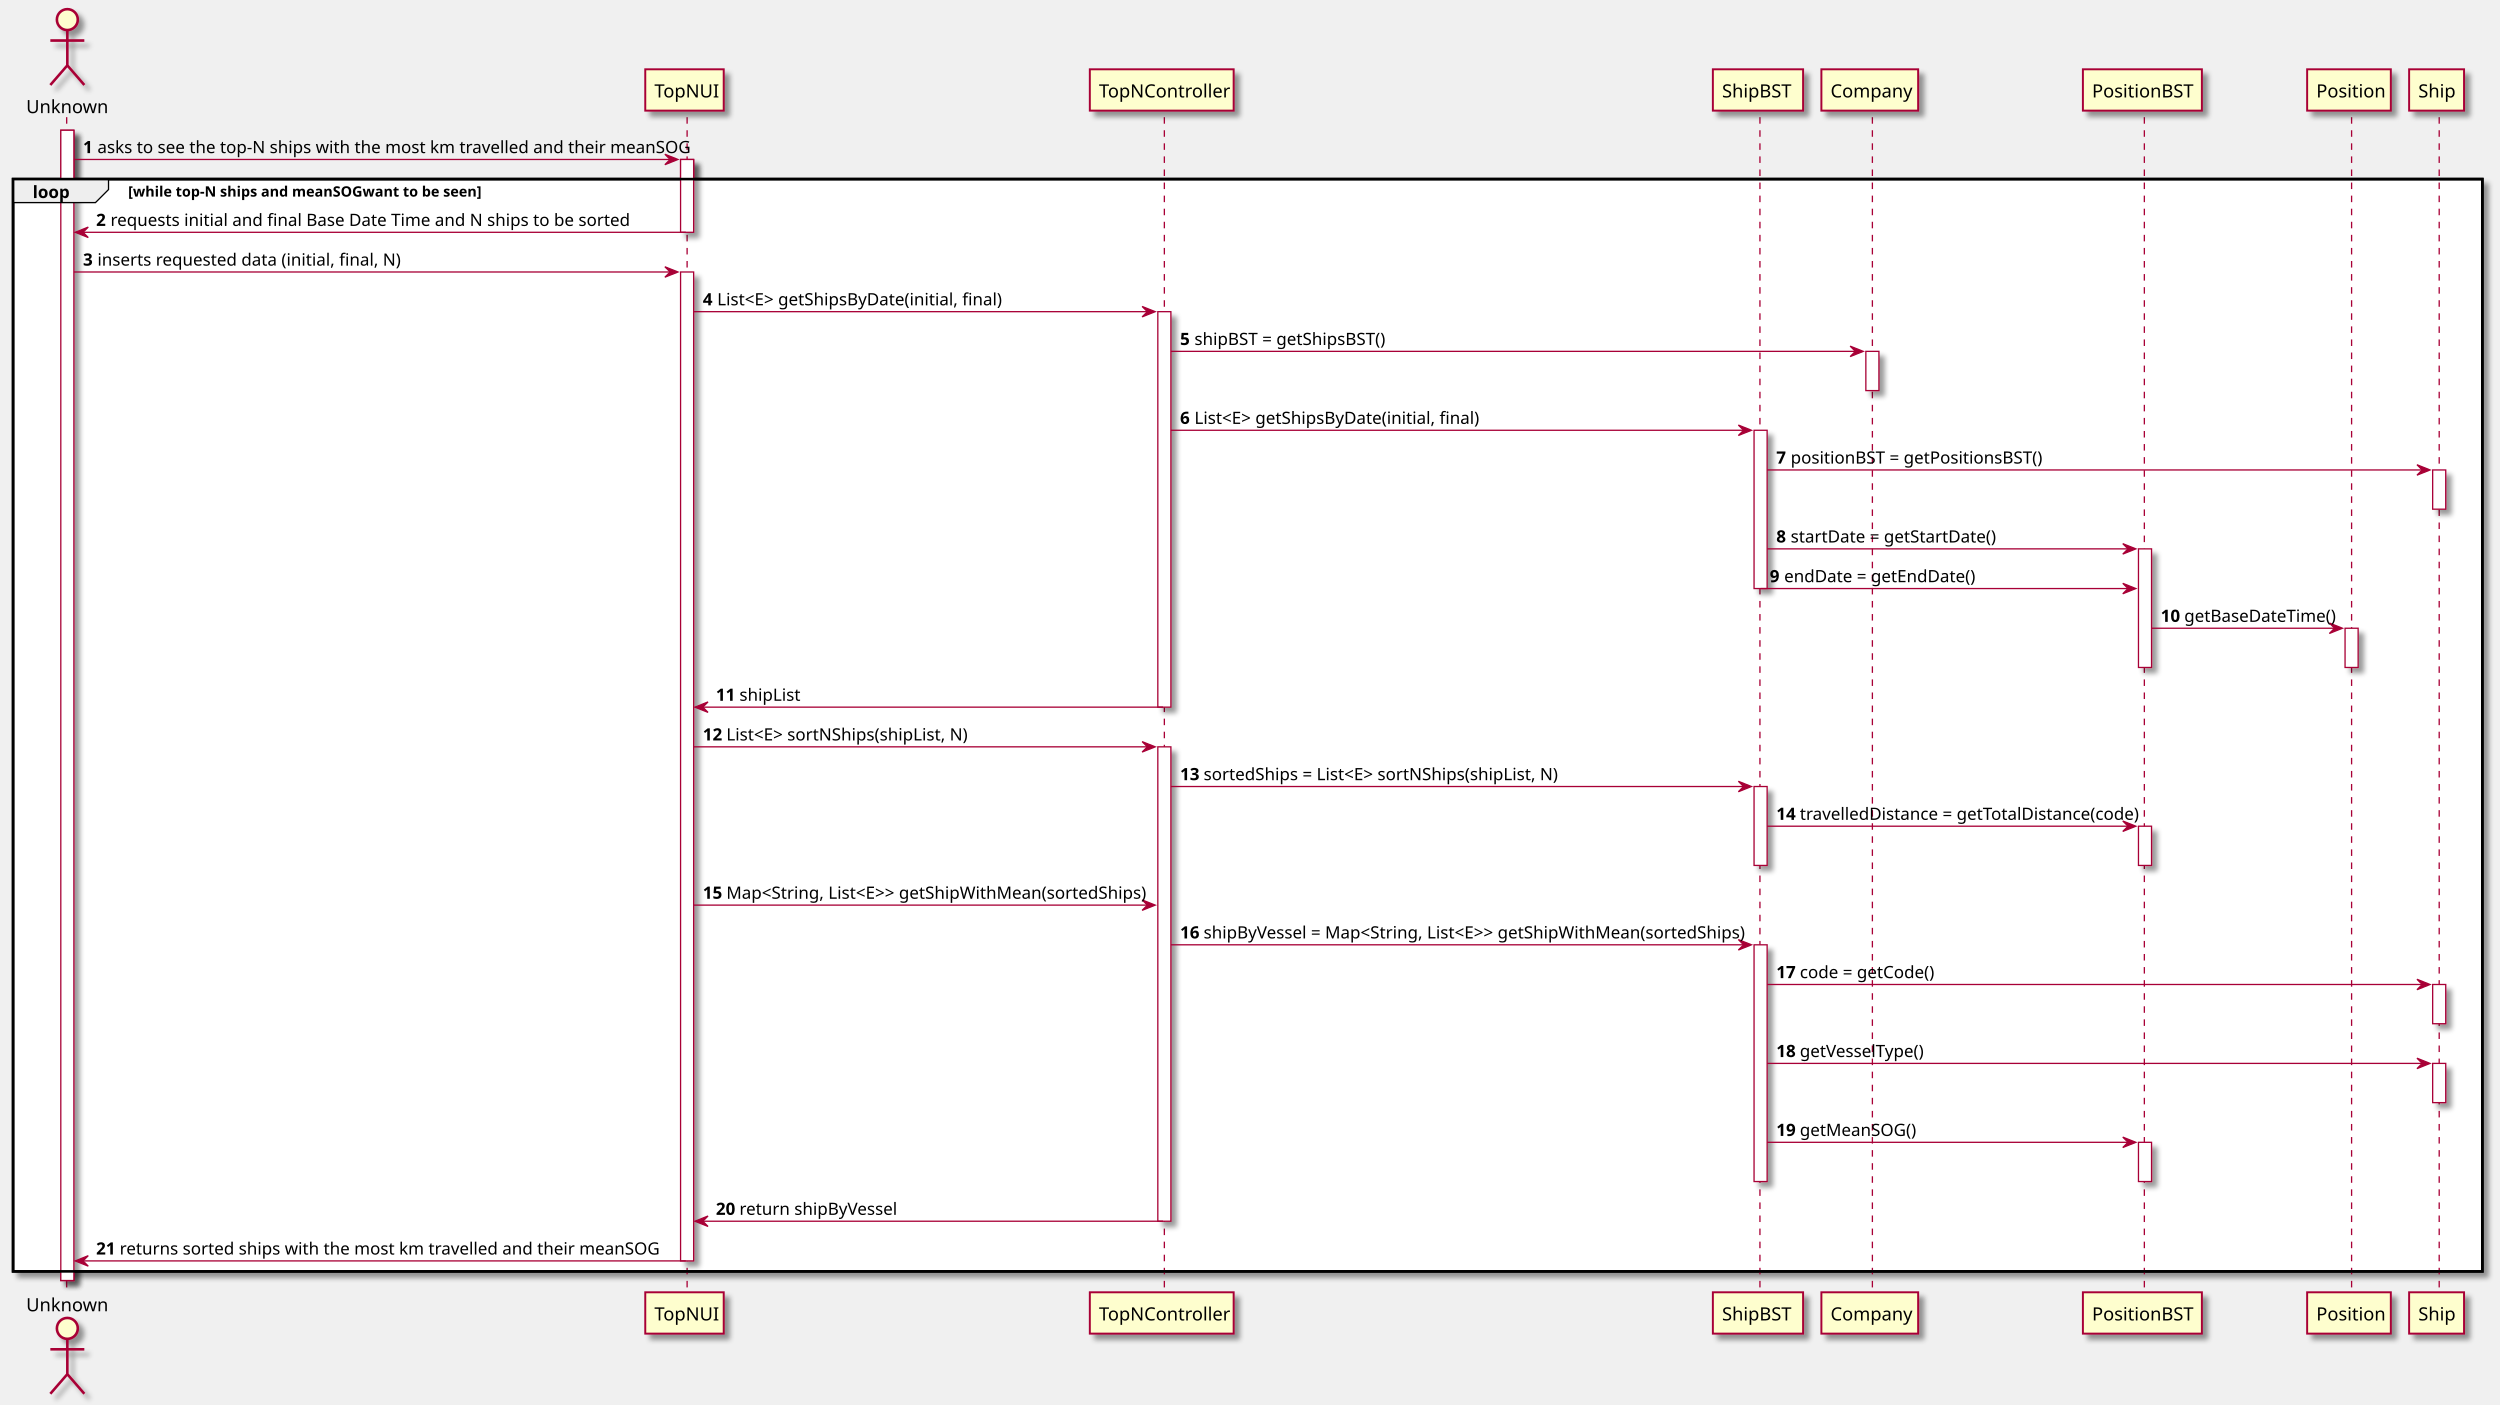
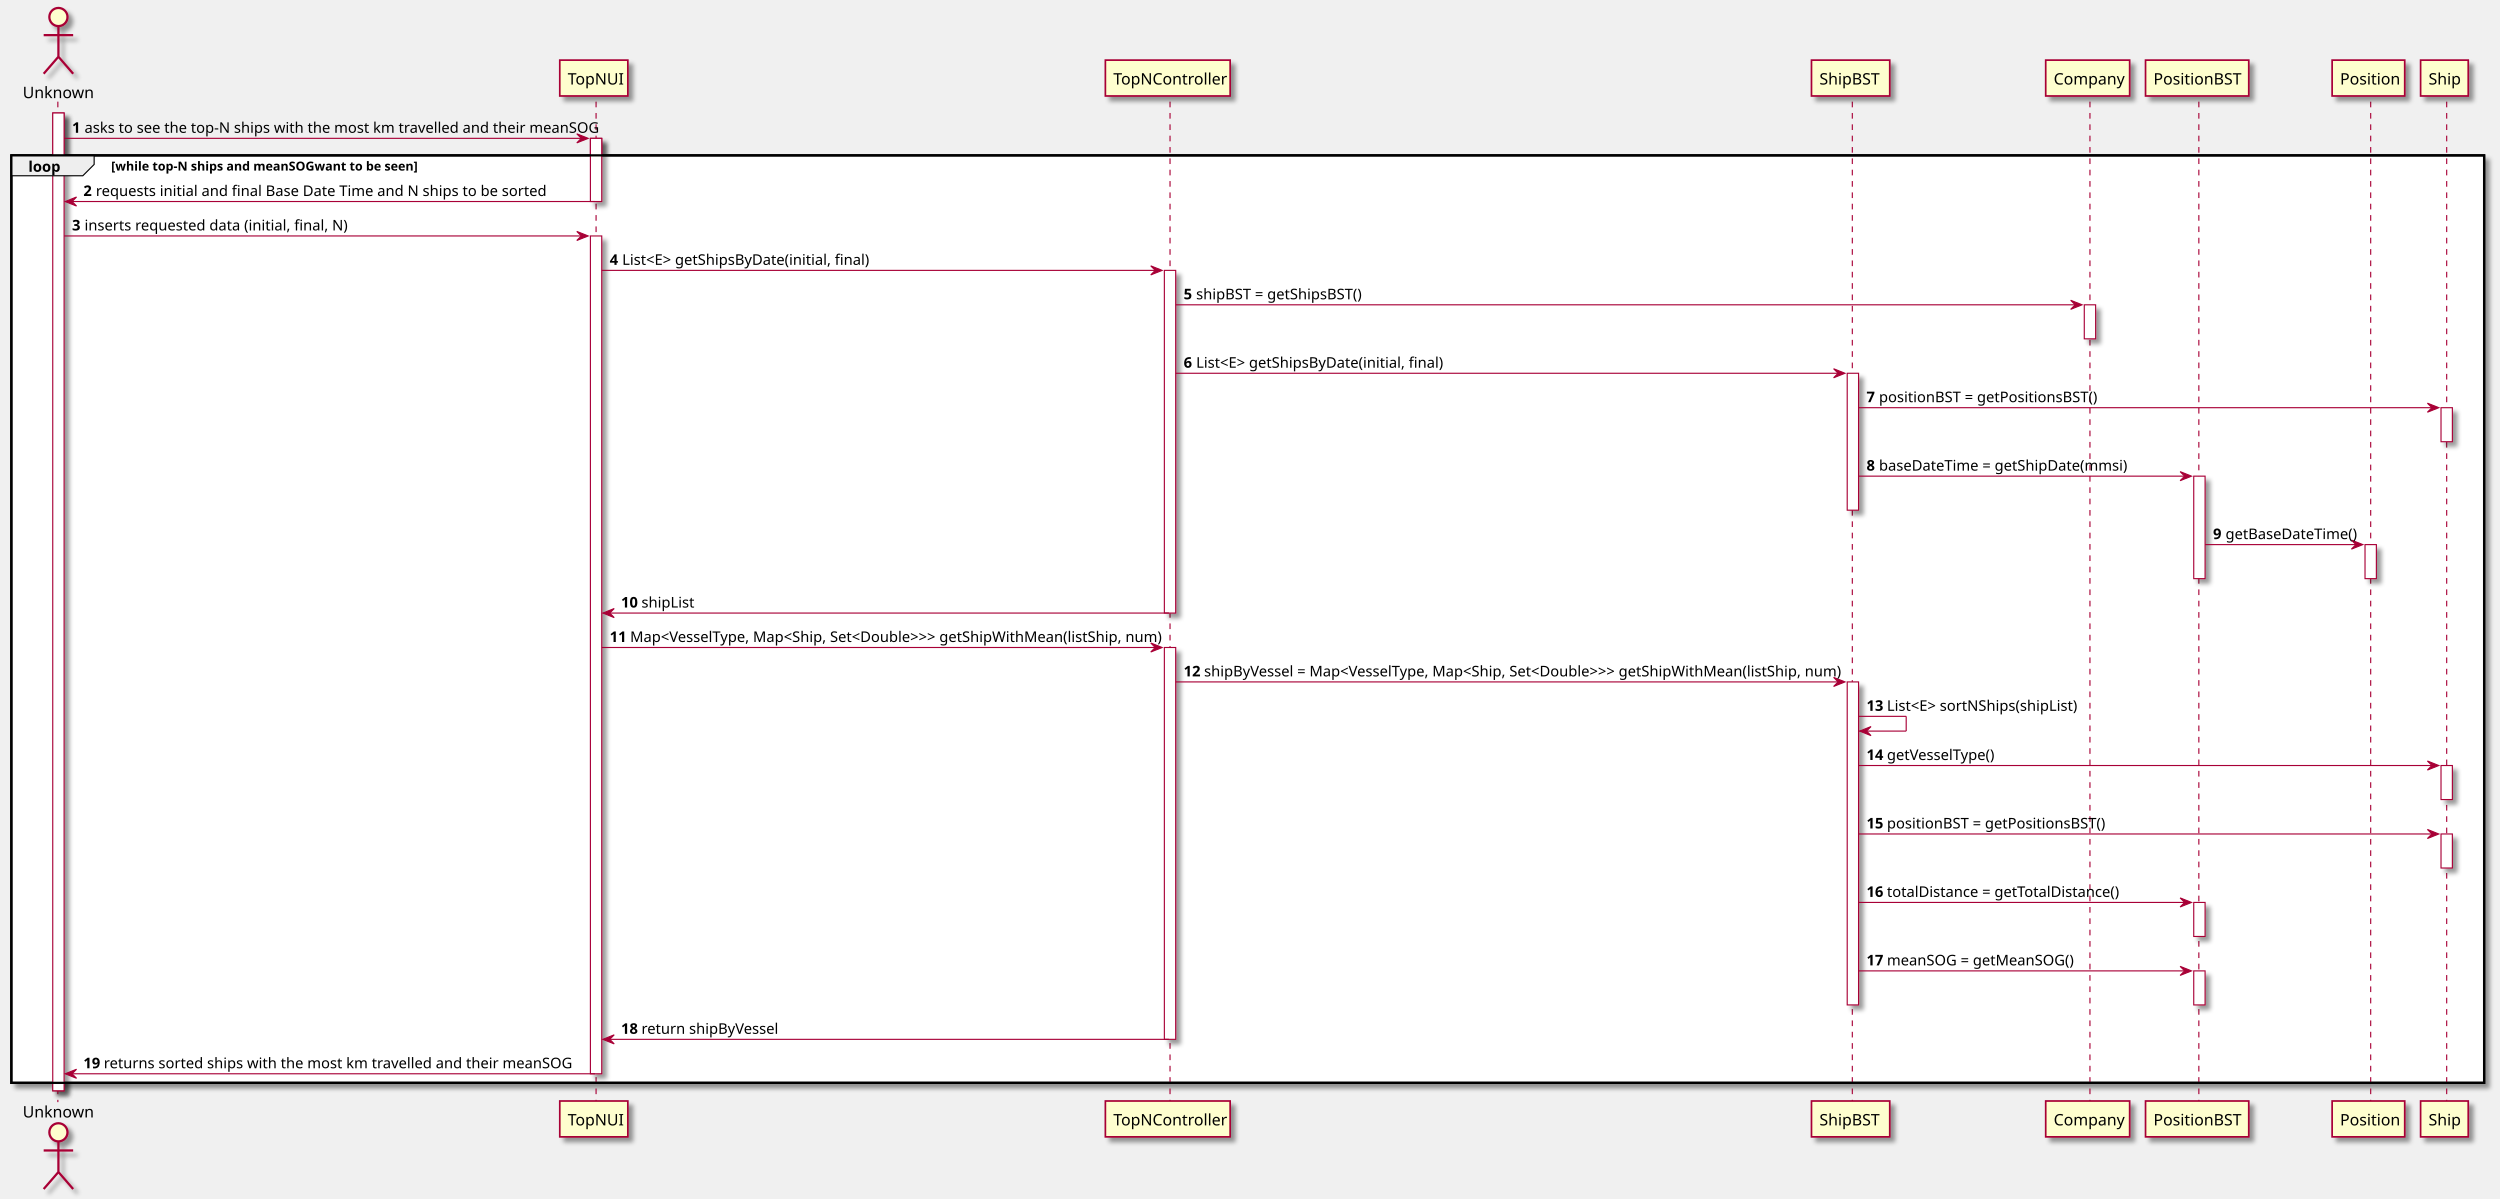
- <svg xmlns="http://www.w3.org/2000/svg" contentScriptType="application/ecmascript" contentStyleType="text/css" height="1074px" preserveAspectRatio="none" style="width:1912px;height:1074px;background:#FFFFFF;" version="1.1" viewBox="0 0 1912 1074" width="1912px" zoomAndPan="magnify">
+ <svg xmlns="http://www.w3.org/2000/svg" contentScriptType="application/ecmascript" contentStyleType="text/css" height="1057px" preserveAspectRatio="none" style="width:2204px;height:1057px;background:#FFFFFF;" version="1.1" viewBox="0 0 2204 1057" width="2204px" zoomAndPan="magnify">
  <defs>
-     <filter height="300%" id="fmatxq398pcqp" width="300%" x="-1" y="-1">
+     <filter height="300%" id="f1d5gdmql4ol16" width="300%" x="-1" y="-1">
      <feGaussianBlur result="blurOut" stdDeviation="2.0" />
      <feColorMatrix in="blurOut" result="blurOut2" type="matrix" values="0 0 0 0 0 0 0 0 0 0 0 0 0 0 0 0 0 0 .4 0" />
      <feOffset dx="4.0" dy="4.0" in="blurOut2" result="blurOut3" />
      <feBlend in="SourceGraphic" in2="blurOut3" mode="normal" />
    </filter>
  </defs>
  <g>
-     <rect fill="#FFFFFF" filter="url(#fmatxq398pcqp)" height="879.734" style="stroke:#A80036;stroke-width:1.0;" width="10" x="46.5" y="99.609" />
-     <rect fill="#FFFFFF" filter="url(#fmatxq398pcqp)" height="55.703" style="stroke:#A80036;stroke-width:1.0;" width="10" x="520.5" y="121.961" />
-     <rect fill="#FFFFFF" filter="url(#fmatxq398pcqp)" height="756.328" style="stroke:#A80036;stroke-width:1.0;" width="10" x="520.5" y="208.016" />
-     <rect fill="#FFFFFF" filter="url(#fmatxq398pcqp)" height="302.461" style="stroke:#A80036;stroke-width:1.0;" width="10" x="885.5" y="238.367" />
-     <rect fill="#FFFFFF" filter="url(#fmatxq398pcqp)" height="362.812" style="stroke:#A80036;stroke-width:1.0;" width="10" x="885.5" y="571.18" />
-     <rect fill="#FFFFFF" filter="url(#fmatxq398pcqp)" height="121.055" style="stroke:#A80036;stroke-width:1.0;" width="10" x="1341.5" y="329.07" />
-     <rect fill="#FFFFFF" filter="url(#fmatxq398pcqp)" height="60.352" style="stroke:#A80036;stroke-width:1.0;" width="10" x="1341.5" y="601.531" />
-     <rect fill="#FFFFFF" filter="url(#fmatxq398pcqp)" height="181.055" style="stroke:#A80036;stroke-width:1.0;" width="10" x="1341.5" y="722.586" />
-     <rect fill="#FFFFFF" filter="url(#fmatxq398pcqp)" height="30" style="stroke:#A80036;stroke-width:1.0;" width="10" x="1427" y="268.719" />
-     <rect fill="#FFFFFF" filter="url(#fmatxq398pcqp)" height="90.703" style="stroke:#A80036;stroke-width:1.0;" width="10" x="1635.5" y="419.773" />
-     <rect fill="#FFFFFF" filter="url(#fmatxq398pcqp)" height="30" style="stroke:#A80036;stroke-width:1.0;" width="10" x="1635.5" y="631.883" />
-     <rect fill="#FFFFFF" filter="url(#fmatxq398pcqp)" height="30" style="stroke:#A80036;stroke-width:1.0;" width="10" x="1635.5" y="873.641" />
-     <rect fill="#FFFFFF" filter="url(#fmatxq398pcqp)" height="30" style="stroke:#A80036;stroke-width:1.0;" width="10" x="1793.5" y="480.477" />
-     <rect fill="#FFFFFF" filter="url(#fmatxq398pcqp)" height="30" style="stroke:#A80036;stroke-width:1.0;" width="10" x="1860.5" y="359.422" />
-     <rect fill="#FFFFFF" filter="url(#fmatxq398pcqp)" height="30" style="stroke:#A80036;stroke-width:1.0;" width="10" x="1860.5" y="752.938" />
-     <rect fill="#FFFFFF" filter="url(#fmatxq398pcqp)" height="30" style="stroke:#A80036;stroke-width:1.0;" width="10" x="1860.5" y="813.289" />
-     <rect fill="#FFFFFF" filter="url(#fmatxq398pcqp)" height="835.383" style="stroke:#000000;stroke-width:2.0;" width="1888.5" x="10" y="136.961" />
-     <line style="stroke:#A80036;stroke-width:1.0;stroke-dasharray:5.0,5.0;" x1="51" x2="51" y1="89.609" y2="989.344" />
-     <line style="stroke:#A80036;stroke-width:1.0;stroke-dasharray:5.0,5.0;" x1="525.5" x2="525.5" y1="89.609" y2="989.344" />
-     <line style="stroke:#A80036;stroke-width:1.0;stroke-dasharray:5.0,5.0;" x1="890.5" x2="890.5" y1="89.609" y2="989.344" />
-     <line style="stroke:#A80036;stroke-width:1.0;stroke-dasharray:5.0,5.0;" x1="1346" x2="1346" y1="89.609" y2="989.344" />
-     <line style="stroke:#A80036;stroke-width:1.0;stroke-dasharray:5.0,5.0;" x1="1432" x2="1432" y1="89.609" y2="989.344" />
-     <line style="stroke:#A80036;stroke-width:1.0;stroke-dasharray:5.0,5.0;" x1="1640" x2="1640" y1="89.609" y2="989.344" />
-     <line style="stroke:#A80036;stroke-width:1.0;stroke-dasharray:5.0,5.0;" x1="1798.5" x2="1798.5" y1="89.609" y2="989.344" />
-     <line style="stroke:#A80036;stroke-width:1.0;stroke-dasharray:5.0,5.0;" x1="1865.5" x2="1865.5" y1="89.609" y2="989.344" />
+     <rect fill="#FFFFFF" filter="url(#f1d5gdmql4ol16)" height="862.031" style="stroke:#A80036;stroke-width:1.0;" width="10" x="46.5" y="99.609" />
+     <rect fill="#FFFFFF" filter="url(#f1d5gdmql4ol16)" height="55.703" style="stroke:#A80036;stroke-width:1.0;" width="10" x="520.5" y="121.961" />
+     <rect fill="#FFFFFF" filter="url(#f1d5gdmql4ol16)" height="738.625" style="stroke:#A80036;stroke-width:1.0;" width="10" x="520.5" y="208.016" />
+     <rect fill="#FFFFFF" filter="url(#f1d5gdmql4ol16)" height="302.109" style="stroke:#A80036;stroke-width:1.0;" width="10" x="1026.5" y="238.367" />
+     <rect fill="#FFFFFF" filter="url(#f1d5gdmql4ol16)" height="345.461" style="stroke:#A80036;stroke-width:1.0;" width="10" x="1026.5" y="570.828" />
+     <rect fill="#FFFFFF" filter="url(#f1d5gdmql4ol16)" height="120.703" style="stroke:#A80036;stroke-width:1.0;" width="10" x="1628.5" y="329.07" />
+     <rect fill="#FFFFFF" filter="url(#f1d5gdmql4ol16)" height="284.758" style="stroke:#A80036;stroke-width:1.0;" width="10" x="1628.5" y="601.18" />
+     <rect fill="#FFFFFF" filter="url(#f1d5gdmql4ol16)" height="30" style="stroke:#A80036;stroke-width:1.0;" width="10" x="1837.5" y="268.719" />
+     <rect fill="#FFFFFF" filter="url(#f1d5gdmql4ol16)" height="90.352" style="stroke:#A80036;stroke-width:1.0;" width="10" x="1934" y="419.773" />
+     <rect fill="#FFFFFF" filter="url(#f1d5gdmql4ol16)" height="30" style="stroke:#A80036;stroke-width:1.0;" width="10" x="1934" y="795.586" />
+     <rect fill="#FFFFFF" filter="url(#f1d5gdmql4ol16)" height="30" style="stroke:#A80036;stroke-width:1.0;" width="10" x="1934" y="855.938" />
+     <rect fill="#FFFFFF" filter="url(#f1d5gdmql4ol16)" height="30" style="stroke:#A80036;stroke-width:1.0;" width="10" x="2085" y="480.125" />
+     <rect fill="#FFFFFF" filter="url(#f1d5gdmql4ol16)" height="30" style="stroke:#A80036;stroke-width:1.0;" width="10" x="2152" y="359.422" />
+     <rect fill="#FFFFFF" filter="url(#f1d5gdmql4ol16)" height="30" style="stroke:#A80036;stroke-width:1.0;" width="10" x="2152" y="674.883" />
+     <rect fill="#FFFFFF" filter="url(#f1d5gdmql4ol16)" height="30" style="stroke:#A80036;stroke-width:1.0;" width="10" x="2152" y="735.234" />
+     <rect fill="#FFFFFF" filter="url(#f1d5gdmql4ol16)" height="817.68" style="stroke:#000000;stroke-width:2.0;" width="2180" x="10" y="136.961" />
+     <line style="stroke:#A80036;stroke-width:1.0;stroke-dasharray:5.0,5.0;" x1="51" x2="51" y1="89.609" y2="971.641" />
+     <line style="stroke:#A80036;stroke-width:1.0;stroke-dasharray:5.0,5.0;" x1="525.5" x2="525.5" y1="89.609" y2="971.641" />
+     <line style="stroke:#A80036;stroke-width:1.0;stroke-dasharray:5.0,5.0;" x1="1031.5" x2="1031.5" y1="89.609" y2="971.641" />
+     <line style="stroke:#A80036;stroke-width:1.0;stroke-dasharray:5.0,5.0;" x1="1633" x2="1633" y1="89.609" y2="971.641" />
+     <line style="stroke:#A80036;stroke-width:1.0;stroke-dasharray:5.0,5.0;" x1="1842.5" x2="1842.5" y1="89.609" y2="971.641" />
+     <line style="stroke:#A80036;stroke-width:1.0;stroke-dasharray:5.0,5.0;" x1="1938.5" x2="1938.5" y1="89.609" y2="971.641" />
+     <line style="stroke:#A80036;stroke-width:1.0;stroke-dasharray:5.0,5.0;" x1="2090" x2="2090" y1="89.609" y2="971.641" />
+     <line style="stroke:#A80036;stroke-width:1.0;stroke-dasharray:5.0,5.0;" x1="2157" x2="2157" y1="89.609" y2="971.641" />
    <text fill="#000000" font-family="sans-serif" font-size="14" lengthAdjust="spacing" textLength="57" x="20" y="86.533">Unknown</text>
-     <ellipse cx="51.5" cy="15" fill="#FEFECE" filter="url(#fmatxq398pcqp)" rx="8" ry="8" style="stroke:#A80036;stroke-width:2.0;" />
-     <path d="M51.5,23 L51.5,50 M38.5,31 L64.5,31 M51.5,50 L38.5,65 M51.5,50 L64.5,65 " fill="none" filter="url(#fmatxq398pcqp)" style="stroke:#A80036;stroke-width:2.0;" />
-     <text fill="#000000" font-family="sans-serif" font-size="14" lengthAdjust="spacing" textLength="57" x="20" y="1002.877">Unknown</text>
-     <ellipse cx="51.5" cy="1015.953" fill="#FEFECE" filter="url(#fmatxq398pcqp)" rx="8" ry="8" style="stroke:#A80036;stroke-width:2.0;" />
-     <path d="M51.5,1023.953 L51.5,1050.953 M38.5,1031.953 L64.5,1031.953 M51.5,1050.953 L38.5,1065.953 M51.5,1050.953 L64.5,1065.953 " fill="none" filter="url(#fmatxq398pcqp)" style="stroke:#A80036;stroke-width:2.0;" />
-     <rect fill="#FEFECE" filter="url(#fmatxq398pcqp)" height="31.609" style="stroke:#A80036;stroke-width:1.5;" width="60" x="493.5" y="53" />
+     <ellipse cx="51.5" cy="15" fill="#FEFECE" filter="url(#f1d5gdmql4ol16)" rx="8" ry="8" style="stroke:#A80036;stroke-width:2.0;" />
+     <path d="M51.5,23 L51.5,50 M38.5,31 L64.5,31 M51.5,50 L38.5,65 M51.5,50 L64.5,65 " fill="none" filter="url(#f1d5gdmql4ol16)" style="stroke:#A80036;stroke-width:2.0;" />
+     <text fill="#000000" font-family="sans-serif" font-size="14" lengthAdjust="spacing" textLength="57" x="20" y="985.174">Unknown</text>
+     <ellipse cx="51.5" cy="998.25" fill="#FEFECE" filter="url(#f1d5gdmql4ol16)" rx="8" ry="8" style="stroke:#A80036;stroke-width:2.0;" />
+     <path d="M51.5,1006.25 L51.5,1033.25 M38.5,1014.25 L64.5,1014.25 M51.5,1033.25 L38.5,1048.25 M51.5,1033.25 L64.5,1048.25 " fill="none" filter="url(#f1d5gdmql4ol16)" style="stroke:#A80036;stroke-width:2.0;" />
+     <rect fill="#FEFECE" filter="url(#f1d5gdmql4ol16)" height="31.609" style="stroke:#A80036;stroke-width:1.5;" width="60" x="493.5" y="53" />
    <text fill="#000000" font-family="sans-serif" font-size="14" lengthAdjust="spacing" textLength="46" x="500.5" y="74.533">TopNUI</text>
-     <rect fill="#FEFECE" filter="url(#fmatxq398pcqp)" height="31.609" style="stroke:#A80036;stroke-width:1.5;" width="60" x="493.5" y="988.344" />
-     <text fill="#000000" font-family="sans-serif" font-size="14" lengthAdjust="spacing" textLength="46" x="500.5" y="1009.877">TopNUI</text>
-     <rect fill="#FEFECE" filter="url(#fmatxq398pcqp)" height="31.609" style="stroke:#A80036;stroke-width:1.5;" width="110" x="833.5" y="53" />
-     <text fill="#000000" font-family="sans-serif" font-size="14" lengthAdjust="spacing" textLength="96" x="840.5" y="74.533">TopNController</text>
-     <rect fill="#FEFECE" filter="url(#fmatxq398pcqp)" height="31.609" style="stroke:#A80036;stroke-width:1.5;" width="110" x="833.5" y="988.344" />
-     <text fill="#000000" font-family="sans-serif" font-size="14" lengthAdjust="spacing" textLength="96" x="840.5" y="1009.877">TopNController</text>
-     <rect fill="#FEFECE" filter="url(#fmatxq398pcqp)" height="31.609" style="stroke:#A80036;stroke-width:1.5;" width="69" x="1310" y="53" />
-     <text fill="#000000" font-family="sans-serif" font-size="14" lengthAdjust="spacing" textLength="55" x="1317" y="74.533">ShipBST</text>
-     <rect fill="#FEFECE" filter="url(#fmatxq398pcqp)" height="31.609" style="stroke:#A80036;stroke-width:1.5;" width="69" x="1310" y="988.344" />
-     <text fill="#000000" font-family="sans-serif" font-size="14" lengthAdjust="spacing" textLength="55" x="1317" y="1009.877">ShipBST</text>
-     <rect fill="#FEFECE" filter="url(#fmatxq398pcqp)" height="31.609" style="stroke:#A80036;stroke-width:1.5;" width="74" x="1393" y="53" />
-     <text fill="#000000" font-family="sans-serif" font-size="14" lengthAdjust="spacing" textLength="60" x="1400" y="74.533">Company</text>
-     <rect fill="#FEFECE" filter="url(#fmatxq398pcqp)" height="31.609" style="stroke:#A80036;stroke-width:1.5;" width="74" x="1393" y="988.344" />
-     <text fill="#000000" font-family="sans-serif" font-size="14" lengthAdjust="spacing" textLength="60" x="1400" y="1009.877">Company</text>
-     <rect fill="#FEFECE" filter="url(#fmatxq398pcqp)" height="31.609" style="stroke:#A80036;stroke-width:1.5;" width="91" x="1593" y="53" />
-     <text fill="#000000" font-family="sans-serif" font-size="14" lengthAdjust="spacing" textLength="77" x="1600" y="74.533">PositionBST</text>
-     <rect fill="#FEFECE" filter="url(#fmatxq398pcqp)" height="31.609" style="stroke:#A80036;stroke-width:1.5;" width="91" x="1593" y="988.344" />
-     <text fill="#000000" font-family="sans-serif" font-size="14" lengthAdjust="spacing" textLength="77" x="1600" y="1009.877">PositionBST</text>
-     <rect fill="#FEFECE" filter="url(#fmatxq398pcqp)" height="31.609" style="stroke:#A80036;stroke-width:1.5;" width="64" x="1764.5" y="53" />
-     <text fill="#000000" font-family="sans-serif" font-size="14" lengthAdjust="spacing" textLength="50" x="1771.5" y="74.533">Position</text>
-     <rect fill="#FEFECE" filter="url(#fmatxq398pcqp)" height="31.609" style="stroke:#A80036;stroke-width:1.5;" width="64" x="1764.5" y="988.344" />
-     <text fill="#000000" font-family="sans-serif" font-size="14" lengthAdjust="spacing" textLength="50" x="1771.5" y="1009.877">Position</text>
-     <rect fill="#FEFECE" filter="url(#fmatxq398pcqp)" height="31.609" style="stroke:#A80036;stroke-width:1.5;" width="42" x="1842.5" y="53" />
-     <text fill="#000000" font-family="sans-serif" font-size="14" lengthAdjust="spacing" textLength="28" x="1849.5" y="74.533">Ship</text>
-     <rect fill="#FEFECE" filter="url(#fmatxq398pcqp)" height="31.609" style="stroke:#A80036;stroke-width:1.5;" width="42" x="1842.5" y="988.344" />
-     <text fill="#000000" font-family="sans-serif" font-size="14" lengthAdjust="spacing" textLength="28" x="1849.5" y="1009.877">Ship</text>
-     <rect fill="#FFFFFF" filter="url(#fmatxq398pcqp)" height="879.734" style="stroke:#A80036;stroke-width:1.0;" width="10" x="46.5" y="99.609" />
-     <rect fill="#FFFFFF" filter="url(#fmatxq398pcqp)" height="55.703" style="stroke:#A80036;stroke-width:1.0;" width="10" x="520.5" y="121.961" />
-     <rect fill="#FFFFFF" filter="url(#fmatxq398pcqp)" height="756.328" style="stroke:#A80036;stroke-width:1.0;" width="10" x="520.5" y="208.016" />
-     <rect fill="#FFFFFF" filter="url(#fmatxq398pcqp)" height="302.461" style="stroke:#A80036;stroke-width:1.0;" width="10" x="885.5" y="238.367" />
-     <rect fill="#FFFFFF" filter="url(#fmatxq398pcqp)" height="362.812" style="stroke:#A80036;stroke-width:1.0;" width="10" x="885.5" y="571.18" />
-     <rect fill="#FFFFFF" filter="url(#fmatxq398pcqp)" height="121.055" style="stroke:#A80036;stroke-width:1.0;" width="10" x="1341.5" y="329.07" />
-     <rect fill="#FFFFFF" filter="url(#fmatxq398pcqp)" height="60.352" style="stroke:#A80036;stroke-width:1.0;" width="10" x="1341.5" y="601.531" />
-     <rect fill="#FFFFFF" filter="url(#fmatxq398pcqp)" height="181.055" style="stroke:#A80036;stroke-width:1.0;" width="10" x="1341.5" y="722.586" />
-     <rect fill="#FFFFFF" filter="url(#fmatxq398pcqp)" height="30" style="stroke:#A80036;stroke-width:1.0;" width="10" x="1427" y="268.719" />
-     <rect fill="#FFFFFF" filter="url(#fmatxq398pcqp)" height="90.703" style="stroke:#A80036;stroke-width:1.0;" width="10" x="1635.5" y="419.773" />
-     <rect fill="#FFFFFF" filter="url(#fmatxq398pcqp)" height="30" style="stroke:#A80036;stroke-width:1.0;" width="10" x="1635.5" y="631.883" />
-     <rect fill="#FFFFFF" filter="url(#fmatxq398pcqp)" height="30" style="stroke:#A80036;stroke-width:1.0;" width="10" x="1635.5" y="873.641" />
-     <rect fill="#FFFFFF" filter="url(#fmatxq398pcqp)" height="30" style="stroke:#A80036;stroke-width:1.0;" width="10" x="1793.5" y="480.477" />
-     <rect fill="#FFFFFF" filter="url(#fmatxq398pcqp)" height="30" style="stroke:#A80036;stroke-width:1.0;" width="10" x="1860.5" y="359.422" />
-     <rect fill="#FFFFFF" filter="url(#fmatxq398pcqp)" height="30" style="stroke:#A80036;stroke-width:1.0;" width="10" x="1860.5" y="752.938" />
-     <rect fill="#FFFFFF" filter="url(#fmatxq398pcqp)" height="30" style="stroke:#A80036;stroke-width:1.0;" width="10" x="1860.5" y="813.289" />
+     <rect fill="#FEFECE" filter="url(#f1d5gdmql4ol16)" height="31.609" style="stroke:#A80036;stroke-width:1.5;" width="60" x="493.5" y="970.641" />
+     <text fill="#000000" font-family="sans-serif" font-size="14" lengthAdjust="spacing" textLength="46" x="500.5" y="992.174">TopNUI</text>
+     <rect fill="#FEFECE" filter="url(#f1d5gdmql4ol16)" height="31.609" style="stroke:#A80036;stroke-width:1.5;" width="110" x="974.5" y="53" />
+     <text fill="#000000" font-family="sans-serif" font-size="14" lengthAdjust="spacing" textLength="96" x="981.5" y="74.533">TopNController</text>
+     <rect fill="#FEFECE" filter="url(#f1d5gdmql4ol16)" height="31.609" style="stroke:#A80036;stroke-width:1.5;" width="110" x="974.5" y="970.641" />
+     <text fill="#000000" font-family="sans-serif" font-size="14" lengthAdjust="spacing" textLength="96" x="981.5" y="992.174">TopNController</text>
+     <rect fill="#FEFECE" filter="url(#f1d5gdmql4ol16)" height="31.609" style="stroke:#A80036;stroke-width:1.5;" width="69" x="1597" y="53" />
+     <text fill="#000000" font-family="sans-serif" font-size="14" lengthAdjust="spacing" textLength="55" x="1604" y="74.533">ShipBST</text>
+     <rect fill="#FEFECE" filter="url(#f1d5gdmql4ol16)" height="31.609" style="stroke:#A80036;stroke-width:1.5;" width="69" x="1597" y="970.641" />
+     <text fill="#000000" font-family="sans-serif" font-size="14" lengthAdjust="spacing" textLength="55" x="1604" y="992.174">ShipBST</text>
+     <rect fill="#FEFECE" filter="url(#f1d5gdmql4ol16)" height="31.609" style="stroke:#A80036;stroke-width:1.5;" width="74" x="1803.5" y="53" />
+     <text fill="#000000" font-family="sans-serif" font-size="14" lengthAdjust="spacing" textLength="60" x="1810.5" y="74.533">Company</text>
+     <rect fill="#FEFECE" filter="url(#f1d5gdmql4ol16)" height="31.609" style="stroke:#A80036;stroke-width:1.5;" width="74" x="1803.5" y="970.641" />
+     <text fill="#000000" font-family="sans-serif" font-size="14" lengthAdjust="spacing" textLength="60" x="1810.5" y="992.174">Company</text>
+     <rect fill="#FEFECE" filter="url(#f1d5gdmql4ol16)" height="31.609" style="stroke:#A80036;stroke-width:1.5;" width="91" x="1891.5" y="53" />
+     <text fill="#000000" font-family="sans-serif" font-size="14" lengthAdjust="spacing" textLength="77" x="1898.5" y="74.533">PositionBST</text>
+     <rect fill="#FEFECE" filter="url(#f1d5gdmql4ol16)" height="31.609" style="stroke:#A80036;stroke-width:1.5;" width="91" x="1891.5" y="970.641" />
+     <text fill="#000000" font-family="sans-serif" font-size="14" lengthAdjust="spacing" textLength="77" x="1898.5" y="992.174">PositionBST</text>
+     <rect fill="#FEFECE" filter="url(#f1d5gdmql4ol16)" height="31.609" style="stroke:#A80036;stroke-width:1.5;" width="64" x="2056" y="53" />
+     <text fill="#000000" font-family="sans-serif" font-size="14" lengthAdjust="spacing" textLength="50" x="2063" y="74.533">Position</text>
+     <rect fill="#FEFECE" filter="url(#f1d5gdmql4ol16)" height="31.609" style="stroke:#A80036;stroke-width:1.5;" width="64" x="2056" y="970.641" />
+     <text fill="#000000" font-family="sans-serif" font-size="14" lengthAdjust="spacing" textLength="50" x="2063" y="992.174">Position</text>
+     <rect fill="#FEFECE" filter="url(#f1d5gdmql4ol16)" height="31.609" style="stroke:#A80036;stroke-width:1.5;" width="42" x="2134" y="53" />
+     <text fill="#000000" font-family="sans-serif" font-size="14" lengthAdjust="spacing" textLength="28" x="2141" y="74.533">Ship</text>
+     <rect fill="#FEFECE" filter="url(#f1d5gdmql4ol16)" height="31.609" style="stroke:#A80036;stroke-width:1.5;" width="42" x="2134" y="970.641" />
+     <text fill="#000000" font-family="sans-serif" font-size="14" lengthAdjust="spacing" textLength="28" x="2141" y="992.174">Ship</text>
+     <rect fill="#FFFFFF" filter="url(#f1d5gdmql4ol16)" height="862.031" style="stroke:#A80036;stroke-width:1.0;" width="10" x="46.5" y="99.609" />
+     <rect fill="#FFFFFF" filter="url(#f1d5gdmql4ol16)" height="55.703" style="stroke:#A80036;stroke-width:1.0;" width="10" x="520.5" y="121.961" />
+     <rect fill="#FFFFFF" filter="url(#f1d5gdmql4ol16)" height="738.625" style="stroke:#A80036;stroke-width:1.0;" width="10" x="520.5" y="208.016" />
+     <rect fill="#FFFFFF" filter="url(#f1d5gdmql4ol16)" height="302.109" style="stroke:#A80036;stroke-width:1.0;" width="10" x="1026.5" y="238.367" />
+     <rect fill="#FFFFFF" filter="url(#f1d5gdmql4ol16)" height="345.461" style="stroke:#A80036;stroke-width:1.0;" width="10" x="1026.5" y="570.828" />
+     <rect fill="#FFFFFF" filter="url(#f1d5gdmql4ol16)" height="120.703" style="stroke:#A80036;stroke-width:1.0;" width="10" x="1628.5" y="329.07" />
+     <rect fill="#FFFFFF" filter="url(#f1d5gdmql4ol16)" height="284.758" style="stroke:#A80036;stroke-width:1.0;" width="10" x="1628.5" y="601.18" />
+     <rect fill="#FFFFFF" filter="url(#f1d5gdmql4ol16)" height="30" style="stroke:#A80036;stroke-width:1.0;" width="10" x="1837.5" y="268.719" />
+     <rect fill="#FFFFFF" filter="url(#f1d5gdmql4ol16)" height="90.352" style="stroke:#A80036;stroke-width:1.0;" width="10" x="1934" y="419.773" />
+     <rect fill="#FFFFFF" filter="url(#f1d5gdmql4ol16)" height="30" style="stroke:#A80036;stroke-width:1.0;" width="10" x="1934" y="795.586" />
+     <rect fill="#FFFFFF" filter="url(#f1d5gdmql4ol16)" height="30" style="stroke:#A80036;stroke-width:1.0;" width="10" x="1934" y="855.938" />
+     <rect fill="#FFFFFF" filter="url(#f1d5gdmql4ol16)" height="30" style="stroke:#A80036;stroke-width:1.0;" width="10" x="2085" y="480.125" />
+     <rect fill="#FFFFFF" filter="url(#f1d5gdmql4ol16)" height="30" style="stroke:#A80036;stroke-width:1.0;" width="10" x="2152" y="359.422" />
+     <rect fill="#FFFFFF" filter="url(#f1d5gdmql4ol16)" height="30" style="stroke:#A80036;stroke-width:1.0;" width="10" x="2152" y="674.883" />
+     <rect fill="#FFFFFF" filter="url(#f1d5gdmql4ol16)" height="30" style="stroke:#A80036;stroke-width:1.0;" width="10" x="2152" y="735.234" />
    <polygon fill="#A80036" points="508.5,117.961,518.5,121.961,508.5,125.961,512.5,121.961" style="stroke:#A80036;stroke-width:1.0;" />
    <line style="stroke:#A80036;stroke-width:1.0;" x1="56.5" x2="514.5" y1="121.961" y2="121.961" />
    <text fill="#000000" font-family="sans-serif" font-size="13" font-weight="bold" lengthAdjust="spacing" textLength="7" x="63.5" y="117.105">1</text>
    <text fill="#000000" font-family="sans-serif" font-size="13" lengthAdjust="spacing" textLength="434" x="74.5" y="117.105">asks to see the top-N ships with the most km travelled and their meanSOG</text>
    <path d="M10,136.961 L83,136.961 L83,144.961 L73,154.961 L10,154.961 L10,136.961 " fill="#EEEEEE" style="stroke:#000000;stroke-width:1.0;" />
-     <rect fill="none" height="835.383" style="stroke:#000000;stroke-width:2.0;" width="1888.5" x="10" y="136.961" />
+     <rect fill="none" height="817.68" style="stroke:#000000;stroke-width:2.0;" width="2180" x="10" y="136.961" />
    <text fill="#000000" font-family="sans-serif" font-size="13" font-weight="bold" lengthAdjust="spacing" textLength="28" x="25" y="151.456">loop</text>
    <text fill="#000000" font-family="sans-serif" font-size="11" font-weight="bold" lengthAdjust="spacing" textLength="273" x="98" y="150.38">[while top-N ships and meanSOGwant to be seen]</text>
    <polygon fill="#A80036" points="67.5,173.664,57.5,177.664,67.5,181.664,63.5,177.664" style="stroke:#A80036;stroke-width:1.0;" />
    <line style="stroke:#A80036;stroke-width:1.0;" x1="61.5" x2="524.5" y1="177.664" y2="177.664" />
    <text fill="#000000" font-family="sans-serif" font-size="13" font-weight="bold" lengthAdjust="spacing" textLength="7" x="73.5" y="172.808">2</text>
    <text fill="#000000" font-family="sans-serif" font-size="13" lengthAdjust="spacing" textLength="379" x="84.5" y="172.808">requests initial and final Base Date Time and N ships to be sorted</text>
    <polygon fill="#A80036" points="508.5,204.016,518.5,208.016,508.5,212.016,512.5,208.016" style="stroke:#A80036;stroke-width:1.0;" />
    <line style="stroke:#A80036;stroke-width:1.0;" x1="56.5" x2="514.5" y1="208.016" y2="208.016" />
    <text fill="#000000" font-family="sans-serif" font-size="13" font-weight="bold" lengthAdjust="spacing" textLength="7" x="63.5" y="203.159">3</text>
    <text fill="#000000" font-family="sans-serif" font-size="13" lengthAdjust="spacing" textLength="219" x="74.5" y="203.159">inserts requested data (initial, final, N)</text>
-     <polygon fill="#A80036" points="873.5,234.367,883.5,238.367,873.5,242.367,877.5,238.367" style="stroke:#A80036;stroke-width:1.0;" />
-     <line style="stroke:#A80036;stroke-width:1.0;" x1="530.5" x2="879.5" y1="238.367" y2="238.367" />
+     <polygon fill="#A80036" points="1014.5,234.367,1024.5,238.367,1014.5,242.367,1018.5,238.367" style="stroke:#A80036;stroke-width:1.0;" />
+     <line style="stroke:#A80036;stroke-width:1.0;" x1="530.5" x2="1020.5" y1="238.367" y2="238.367" />
    <text fill="#000000" font-family="sans-serif" font-size="13" font-weight="bold" lengthAdjust="spacing" textLength="7" x="537.5" y="233.511">4</text>
    <text fill="#000000" font-family="sans-serif" font-size="13" lengthAdjust="spacing" textLength="213" x="548.5" y="233.511">List&lt;E&gt; getShipsByDate(initial, final)</text>
-     <polygon fill="#A80036" points="1415,264.719,1425,268.719,1415,272.719,1419,268.719" style="stroke:#A80036;stroke-width:1.0;" />
-     <line style="stroke:#A80036;stroke-width:1.0;" x1="895.5" x2="1421" y1="268.719" y2="268.719" />
-     <text fill="#000000" font-family="sans-serif" font-size="13" font-weight="bold" lengthAdjust="spacing" textLength="7" x="902.5" y="263.862">5</text>
-     <text fill="#000000" font-family="sans-serif" font-size="13" lengthAdjust="spacing" textLength="149" x="913.5" y="263.862">shipBST = getShipsBST()</text>
-     <polygon fill="#A80036" points="1329.5,325.07,1339.5,329.07,1329.5,333.07,1333.5,329.07" style="stroke:#A80036;stroke-width:1.0;" />
-     <line style="stroke:#A80036;stroke-width:1.0;" x1="895.5" x2="1335.5" y1="329.07" y2="329.07" />
-     <text fill="#000000" font-family="sans-serif" font-size="13" font-weight="bold" lengthAdjust="spacing" textLength="7" x="902.5" y="324.214">6</text>
-     <text fill="#000000" font-family="sans-serif" font-size="13" lengthAdjust="spacing" textLength="213" x="913.5" y="324.214">List&lt;E&gt; getShipsByDate(initial, final)</text>
-     <polygon fill="#A80036" points="1848.5,355.422,1858.5,359.422,1848.5,363.422,1852.5,359.422" style="stroke:#A80036;stroke-width:1.0;" />
-     <line style="stroke:#A80036;stroke-width:1.0;" x1="1351.5" x2="1854.5" y1="359.422" y2="359.422" />
-     <text fill="#000000" font-family="sans-serif" font-size="13" font-weight="bold" lengthAdjust="spacing" textLength="7" x="1358.5" y="354.565">7</text>
-     <text fill="#000000" font-family="sans-serif" font-size="13" lengthAdjust="spacing" textLength="191" x="1369.5" y="354.565">positionBST = getPositionsBST()</text>
-     <polygon fill="#A80036" points="1623.5,415.773,1633.5,419.773,1623.5,423.773,1627.5,419.773" style="stroke:#A80036;stroke-width:1.0;" />
-     <line style="stroke:#A80036;stroke-width:1.0;" x1="1351.5" x2="1629.5" y1="419.773" y2="419.773" />
-     <text fill="#000000" font-family="sans-serif" font-size="13" font-weight="bold" lengthAdjust="spacing" textLength="7" x="1358.5" y="414.917">8</text>
-     <text fill="#000000" font-family="sans-serif" font-size="13" lengthAdjust="spacing" textLength="150" x="1369.5" y="414.917">startDate = getStartDate()</text>
-     <polygon fill="#A80036" points="1623.5,446.125,1633.5,450.125,1623.5,454.125,1627.5,450.125" style="stroke:#A80036;stroke-width:1.0;" />
-     <line style="stroke:#A80036;stroke-width:1.0;" x1="1346.5" x2="1629.5" y1="450.125" y2="450.125" />
-     <text fill="#000000" font-family="sans-serif" font-size="13" font-weight="bold" lengthAdjust="spacing" textLength="7" x="1353.5" y="445.269">9</text>
-     <text fill="#000000" font-family="sans-serif" font-size="13" lengthAdjust="spacing" textLength="140" x="1364.5" y="445.269">endDate = getEndDate()</text>
-     <polygon fill="#A80036" points="1781.5,476.477,1791.5,480.477,1781.5,484.477,1785.5,480.477" style="stroke:#A80036;stroke-width:1.0;" />
-     <line style="stroke:#A80036;stroke-width:1.0;" x1="1645.5" x2="1787.5" y1="480.477" y2="480.477" />
-     <text fill="#000000" font-family="sans-serif" font-size="13" font-weight="bold" lengthAdjust="spacing" textLength="14" x="1652.5" y="475.62">10</text>
-     <text fill="#000000" font-family="sans-serif" font-size="13" lengthAdjust="spacing" textLength="111" x="1670.5" y="475.62">getBaseDateTime()</text>
-     <polygon fill="#A80036" points="541.5,536.828,531.5,540.828,541.5,544.828,537.5,540.828" style="stroke:#A80036;stroke-width:1.0;" />
-     <line style="stroke:#A80036;stroke-width:1.0;" x1="535.5" x2="889.5" y1="540.828" y2="540.828" />
-     <text fill="#000000" font-family="sans-serif" font-size="13" font-weight="bold" lengthAdjust="spacing" textLength="14" x="547.5" y="535.972">11</text>
-     <text fill="#000000" font-family="sans-serif" font-size="13" lengthAdjust="spacing" textLength="45" x="565.5" y="535.972">shipList</text>
-     <polygon fill="#A80036" points="873.5,567.18,883.5,571.18,873.5,575.18,877.5,571.18" style="stroke:#A80036;stroke-width:1.0;" />
-     <line style="stroke:#A80036;stroke-width:1.0;" x1="530.5" x2="879.5" y1="571.18" y2="571.18" />
-     <text fill="#000000" font-family="sans-serif" font-size="13" font-weight="bold" lengthAdjust="spacing" textLength="14" x="537.5" y="566.323">12</text>
-     <text fill="#000000" font-family="sans-serif" font-size="13" lengthAdjust="spacing" textLength="184" x="555.5" y="566.323">List&lt;E&gt; sortNShips(shipList, N)</text>
-     <polygon fill="#A80036" points="1329.5,597.531,1339.5,601.531,1329.5,605.531,1333.5,601.531" style="stroke:#A80036;stroke-width:1.0;" />
-     <line style="stroke:#A80036;stroke-width:1.0;" x1="895.5" x2="1335.5" y1="601.531" y2="601.531" />
-     <text fill="#000000" font-family="sans-serif" font-size="13" font-weight="bold" lengthAdjust="spacing" textLength="14" x="902.5" y="596.675">13</text>
-     <text fill="#000000" font-family="sans-serif" font-size="13" lengthAdjust="spacing" textLength="269" x="920.5" y="596.675">sortedShips = List&lt;E&gt; sortNShips(shipList, N)</text>
-     <polygon fill="#A80036" points="1623.5,627.883,1633.5,631.883,1623.5,635.883,1627.5,631.883" style="stroke:#A80036;stroke-width:1.0;" />
-     <line style="stroke:#A80036;stroke-width:1.0;" x1="1351.5" x2="1629.5" y1="631.883" y2="631.883" />
-     <text fill="#000000" font-family="sans-serif" font-size="13" font-weight="bold" lengthAdjust="spacing" textLength="14" x="1358.5" y="627.026">14</text>
-     <text fill="#000000" font-family="sans-serif" font-size="13" lengthAdjust="spacing" textLength="247" x="1376.5" y="627.026">travelledDistance = getTotalDistance(code)</text>
-     <polygon fill="#A80036" points="873.5,688.234,883.5,692.234,873.5,696.234,877.5,692.234" style="stroke:#A80036;stroke-width:1.0;" />
-     <line style="stroke:#A80036;stroke-width:1.0;" x1="530.5" x2="879.5" y1="692.234" y2="692.234" />
-     <text fill="#000000" font-family="sans-serif" font-size="13" font-weight="bold" lengthAdjust="spacing" textLength="14" x="537.5" y="687.378">15</text>
-     <text fill="#000000" font-family="sans-serif" font-size="13" lengthAdjust="spacing" textLength="313" x="555.5" y="687.378">Map&lt;String, List&lt;E&gt;&gt; getShipWithMean(sortedShips)</text>
-     <polygon fill="#A80036" points="1329.5,718.586,1339.5,722.586,1329.5,726.586,1333.5,722.586" style="stroke:#A80036;stroke-width:1.0;" />
-     <line style="stroke:#A80036;stroke-width:1.0;" x1="895.5" x2="1335.5" y1="722.586" y2="722.586" />
-     <text fill="#000000" font-family="sans-serif" font-size="13" font-weight="bold" lengthAdjust="spacing" textLength="14" x="902.5" y="717.73">16</text>
-     <text fill="#000000" font-family="sans-serif" font-size="13" lengthAdjust="spacing" textLength="409" x="920.5" y="717.73">shipByVessel = Map&lt;String, List&lt;E&gt;&gt; getShipWithMean(sortedShips)</text>
-     <polygon fill="#A80036" points="1848.5,748.938,1858.5,752.938,1848.5,756.938,1852.5,752.938" style="stroke:#A80036;stroke-width:1.0;" />
-     <line style="stroke:#A80036;stroke-width:1.0;" x1="1351.5" x2="1854.5" y1="752.938" y2="752.938" />
-     <text fill="#000000" font-family="sans-serif" font-size="13" font-weight="bold" lengthAdjust="spacing" textLength="14" x="1358.5" y="748.081">17</text>
-     <text fill="#000000" font-family="sans-serif" font-size="13" lengthAdjust="spacing" textLength="100" x="1376.5" y="748.081">code = getCode()</text>
-     <polygon fill="#A80036" points="1848.5,809.289,1858.5,813.289,1848.5,817.289,1852.5,813.289" style="stroke:#A80036;stroke-width:1.0;" />
-     <line style="stroke:#A80036;stroke-width:1.0;" x1="1351.5" x2="1854.5" y1="813.289" y2="813.289" />
-     <text fill="#000000" font-family="sans-serif" font-size="13" font-weight="bold" lengthAdjust="spacing" textLength="14" x="1358.5" y="808.433">18</text>
-     <text fill="#000000" font-family="sans-serif" font-size="13" lengthAdjust="spacing" textLength="94" x="1376.5" y="808.433">getVesselType()</text>
-     <polygon fill="#A80036" points="1623.5,869.641,1633.5,873.641,1623.5,877.641,1627.5,873.641" style="stroke:#A80036;stroke-width:1.0;" />
-     <line style="stroke:#A80036;stroke-width:1.0;" x1="1351.5" x2="1629.5" y1="873.641" y2="873.641" />
-     <text fill="#000000" font-family="sans-serif" font-size="13" font-weight="bold" lengthAdjust="spacing" textLength="14" x="1358.5" y="868.784">19</text>
-     <text fill="#000000" font-family="sans-serif" font-size="13" lengthAdjust="spacing" textLength="87" x="1376.5" y="868.784">getMeanSOG()</text>
-     <polygon fill="#A80036" points="541.5,929.992,531.5,933.992,541.5,937.992,537.5,933.992" style="stroke:#A80036;stroke-width:1.0;" />
-     <line style="stroke:#A80036;stroke-width:1.0;" x1="535.5" x2="889.5" y1="933.992" y2="933.992" />
-     <text fill="#000000" font-family="sans-serif" font-size="13" font-weight="bold" lengthAdjust="spacing" textLength="14" x="547.5" y="929.136">20</text>
-     <text fill="#000000" font-family="sans-serif" font-size="13" lengthAdjust="spacing" textLength="117" x="565.5" y="929.136">return shipByVessel</text>
-     <polygon fill="#A80036" points="67.5,960.344,57.5,964.344,67.5,968.344,63.5,964.344" style="stroke:#A80036;stroke-width:1.0;" />
-     <line style="stroke:#A80036;stroke-width:1.0;" x1="61.5" x2="524.5" y1="964.344" y2="964.344" />
-     <text fill="#000000" font-family="sans-serif" font-size="13" font-weight="bold" lengthAdjust="spacing" textLength="14" x="73.5" y="959.487">21</text>
-     <text fill="#000000" font-family="sans-serif" font-size="13" lengthAdjust="spacing" textLength="389" x="91.5" y="959.487">returns sorted ships with the most km travelled and their meanSOG</text>
+     <polygon fill="#A80036" points="1825.5,264.719,1835.5,268.719,1825.5,272.719,1829.5,268.719" style="stroke:#A80036;stroke-width:1.0;" />
+     <line style="stroke:#A80036;stroke-width:1.0;" x1="1036.5" x2="1831.5" y1="268.719" y2="268.719" />
+     <text fill="#000000" font-family="sans-serif" font-size="13" font-weight="bold" lengthAdjust="spacing" textLength="7" x="1043.5" y="263.862">5</text>
+     <text fill="#000000" font-family="sans-serif" font-size="13" lengthAdjust="spacing" textLength="149" x="1054.5" y="263.862">shipBST = getShipsBST()</text>
+     <polygon fill="#A80036" points="1616.5,325.07,1626.5,329.07,1616.5,333.07,1620.5,329.07" style="stroke:#A80036;stroke-width:1.0;" />
+     <line style="stroke:#A80036;stroke-width:1.0;" x1="1036.5" x2="1622.5" y1="329.07" y2="329.07" />
+     <text fill="#000000" font-family="sans-serif" font-size="13" font-weight="bold" lengthAdjust="spacing" textLength="7" x="1043.5" y="324.214">6</text>
+     <text fill="#000000" font-family="sans-serif" font-size="13" lengthAdjust="spacing" textLength="213" x="1054.5" y="324.214">List&lt;E&gt; getShipsByDate(initial, final)</text>
+     <polygon fill="#A80036" points="2140,355.422,2150,359.422,2140,363.422,2144,359.422" style="stroke:#A80036;stroke-width:1.0;" />
+     <line style="stroke:#A80036;stroke-width:1.0;" x1="1638.5" x2="2146" y1="359.422" y2="359.422" />
+     <text fill="#000000" font-family="sans-serif" font-size="13" font-weight="bold" lengthAdjust="spacing" textLength="7" x="1645.5" y="354.565">7</text>
+     <text fill="#000000" font-family="sans-serif" font-size="13" lengthAdjust="spacing" textLength="191" x="1656.5" y="354.565">positionBST = getPositionsBST()</text>
+     <polygon fill="#A80036" points="1922,415.773,1932,419.773,1922,423.773,1926,419.773" style="stroke:#A80036;stroke-width:1.0;" />
+     <line style="stroke:#A80036;stroke-width:1.0;" x1="1638.5" x2="1928" y1="419.773" y2="419.773" />
+     <text fill="#000000" font-family="sans-serif" font-size="13" font-weight="bold" lengthAdjust="spacing" textLength="7" x="1645.5" y="414.917">8</text>
+     <text fill="#000000" font-family="sans-serif" font-size="13" lengthAdjust="spacing" textLength="210" x="1656.5" y="414.917">baseDateTime = getShipDate(mmsi)</text>
+     <polygon fill="#A80036" points="2073,476.125,2083,480.125,2073,484.125,2077,480.125" style="stroke:#A80036;stroke-width:1.0;" />
+     <line style="stroke:#A80036;stroke-width:1.0;" x1="1944" x2="2079" y1="480.125" y2="480.125" />
+     <text fill="#000000" font-family="sans-serif" font-size="13" font-weight="bold" lengthAdjust="spacing" textLength="7" x="1951" y="475.269">9</text>
+     <text fill="#000000" font-family="sans-serif" font-size="13" lengthAdjust="spacing" textLength="111" x="1962" y="475.269">getBaseDateTime()</text>
+     <polygon fill="#A80036" points="541.5,536.477,531.5,540.477,541.5,544.477,537.5,540.477" style="stroke:#A80036;stroke-width:1.0;" />
+     <line style="stroke:#A80036;stroke-width:1.0;" x1="535.5" x2="1030.5" y1="540.477" y2="540.477" />
+     <text fill="#000000" font-family="sans-serif" font-size="13" font-weight="bold" lengthAdjust="spacing" textLength="14" x="547.5" y="535.62">10</text>
+     <text fill="#000000" font-family="sans-serif" font-size="13" lengthAdjust="spacing" textLength="45" x="565.5" y="535.62">shipList</text>
+     <polygon fill="#A80036" points="1014.5,566.828,1024.5,570.828,1014.5,574.828,1018.5,570.828" style="stroke:#A80036;stroke-width:1.0;" />
+     <line style="stroke:#A80036;stroke-width:1.0;" x1="530.5" x2="1020.5" y1="570.828" y2="570.828" />
+     <text fill="#000000" font-family="sans-serif" font-size="13" font-weight="bold" lengthAdjust="spacing" textLength="14" x="537.5" y="565.972">11</text>
+     <text fill="#000000" font-family="sans-serif" font-size="13" lengthAdjust="spacing" textLength="459" x="555.5" y="565.972">Map&lt;VesselType, Map&lt;Ship, Set&lt;Double&gt;&gt;&gt; getShipWithMean(listShip, num)</text>
+     <polygon fill="#A80036" points="1616.5,597.18,1626.5,601.18,1616.5,605.18,1620.5,601.18" style="stroke:#A80036;stroke-width:1.0;" />
+     <line style="stroke:#A80036;stroke-width:1.0;" x1="1036.5" x2="1622.5" y1="601.18" y2="601.18" />
+     <text fill="#000000" font-family="sans-serif" font-size="13" font-weight="bold" lengthAdjust="spacing" textLength="14" x="1043.5" y="596.323">12</text>
+     <text fill="#000000" font-family="sans-serif" font-size="13" lengthAdjust="spacing" textLength="555" x="1061.5" y="596.323">shipByVessel = Map&lt;VesselType, Map&lt;Ship, Set&lt;Double&gt;&gt;&gt; getShipWithMean(listShip, num)</text>
+     <line style="stroke:#A80036;stroke-width:1.0;" x1="1638.5" x2="1680.5" y1="631.531" y2="631.531" />
+     <line style="stroke:#A80036;stroke-width:1.0;" x1="1680.5" x2="1680.5" y1="631.531" y2="644.531" />
+     <line style="stroke:#A80036;stroke-width:1.0;" x1="1639.5" x2="1680.5" y1="644.531" y2="644.531" />
+     <polygon fill="#A80036" points="1649.5,640.531,1639.5,644.531,1649.5,648.531,1645.5,644.531" style="stroke:#A80036;stroke-width:1.0;" />
+     <text fill="#000000" font-family="sans-serif" font-size="13" font-weight="bold" lengthAdjust="spacing" textLength="14" x="1645.5" y="626.675">13</text>
+     <text fill="#000000" font-family="sans-serif" font-size="13" lengthAdjust="spacing" textLength="167" x="1663.5" y="626.675">List&lt;E&gt; sortNShips(shipList)</text>
+     <polygon fill="#A80036" points="2140,670.883,2150,674.883,2140,678.883,2144,674.883" style="stroke:#A80036;stroke-width:1.0;" />
+     <line style="stroke:#A80036;stroke-width:1.0;" x1="1638.5" x2="2146" y1="674.883" y2="674.883" />
+     <text fill="#000000" font-family="sans-serif" font-size="13" font-weight="bold" lengthAdjust="spacing" textLength="14" x="1645.5" y="670.026">14</text>
+     <text fill="#000000" font-family="sans-serif" font-size="13" lengthAdjust="spacing" textLength="94" x="1663.5" y="670.026">getVesselType()</text>
+     <polygon fill="#A80036" points="2140,731.234,2150,735.234,2140,739.234,2144,735.234" style="stroke:#A80036;stroke-width:1.0;" />
+     <line style="stroke:#A80036;stroke-width:1.0;" x1="1638.5" x2="2146" y1="735.234" y2="735.234" />
+     <text fill="#000000" font-family="sans-serif" font-size="13" font-weight="bold" lengthAdjust="spacing" textLength="14" x="1645.5" y="730.378">15</text>
+     <text fill="#000000" font-family="sans-serif" font-size="13" lengthAdjust="spacing" textLength="191" x="1663.5" y="730.378">positionBST = getPositionsBST()</text>
+     <polygon fill="#A80036" points="1922,791.586,1932,795.586,1922,799.586,1926,795.586" style="stroke:#A80036;stroke-width:1.0;" />
+     <line style="stroke:#A80036;stroke-width:1.0;" x1="1638.5" x2="1928" y1="795.586" y2="795.586" />
+     <text fill="#000000" font-family="sans-serif" font-size="13" font-weight="bold" lengthAdjust="spacing" textLength="14" x="1645.5" y="790.73">16</text>
+     <text fill="#000000" font-family="sans-serif" font-size="13" lengthAdjust="spacing" textLength="197" x="1663.5" y="790.73">totalDistance = getTotalDistance()</text>
+     <polygon fill="#A80036" points="1922,851.938,1932,855.938,1922,859.938,1926,855.938" style="stroke:#A80036;stroke-width:1.0;" />
+     <line style="stroke:#A80036;stroke-width:1.0;" x1="1638.5" x2="1928" y1="855.938" y2="855.938" />
+     <text fill="#000000" font-family="sans-serif" font-size="13" font-weight="bold" lengthAdjust="spacing" textLength="14" x="1645.5" y="851.081">17</text>
+     <text fill="#000000" font-family="sans-serif" font-size="13" lengthAdjust="spacing" textLength="164" x="1663.5" y="851.081">meanSOG = getMeanSOG()</text>
+     <polygon fill="#A80036" points="541.5,912.289,531.5,916.289,541.5,920.289,537.5,916.289" style="stroke:#A80036;stroke-width:1.0;" />
+     <line style="stroke:#A80036;stroke-width:1.0;" x1="535.5" x2="1030.5" y1="916.289" y2="916.289" />
+     <text fill="#000000" font-family="sans-serif" font-size="13" font-weight="bold" lengthAdjust="spacing" textLength="14" x="547.5" y="911.433">18</text>
+     <text fill="#000000" font-family="sans-serif" font-size="13" lengthAdjust="spacing" textLength="117" x="565.5" y="911.433">return shipByVessel</text>
+     <polygon fill="#A80036" points="67.5,942.641,57.5,946.641,67.5,950.641,63.5,946.641" style="stroke:#A80036;stroke-width:1.0;" />
+     <line style="stroke:#A80036;stroke-width:1.0;" x1="61.5" x2="524.5" y1="946.641" y2="946.641" />
+     <text fill="#000000" font-family="sans-serif" font-size="13" font-weight="bold" lengthAdjust="spacing" textLength="14" x="73.5" y="941.784">19</text>
+     <text fill="#000000" font-family="sans-serif" font-size="13" lengthAdjust="spacing" textLength="389" x="91.5" y="941.784">returns sorted ships with the most km travelled and their meanSOG</text>
  </g>
</svg>
